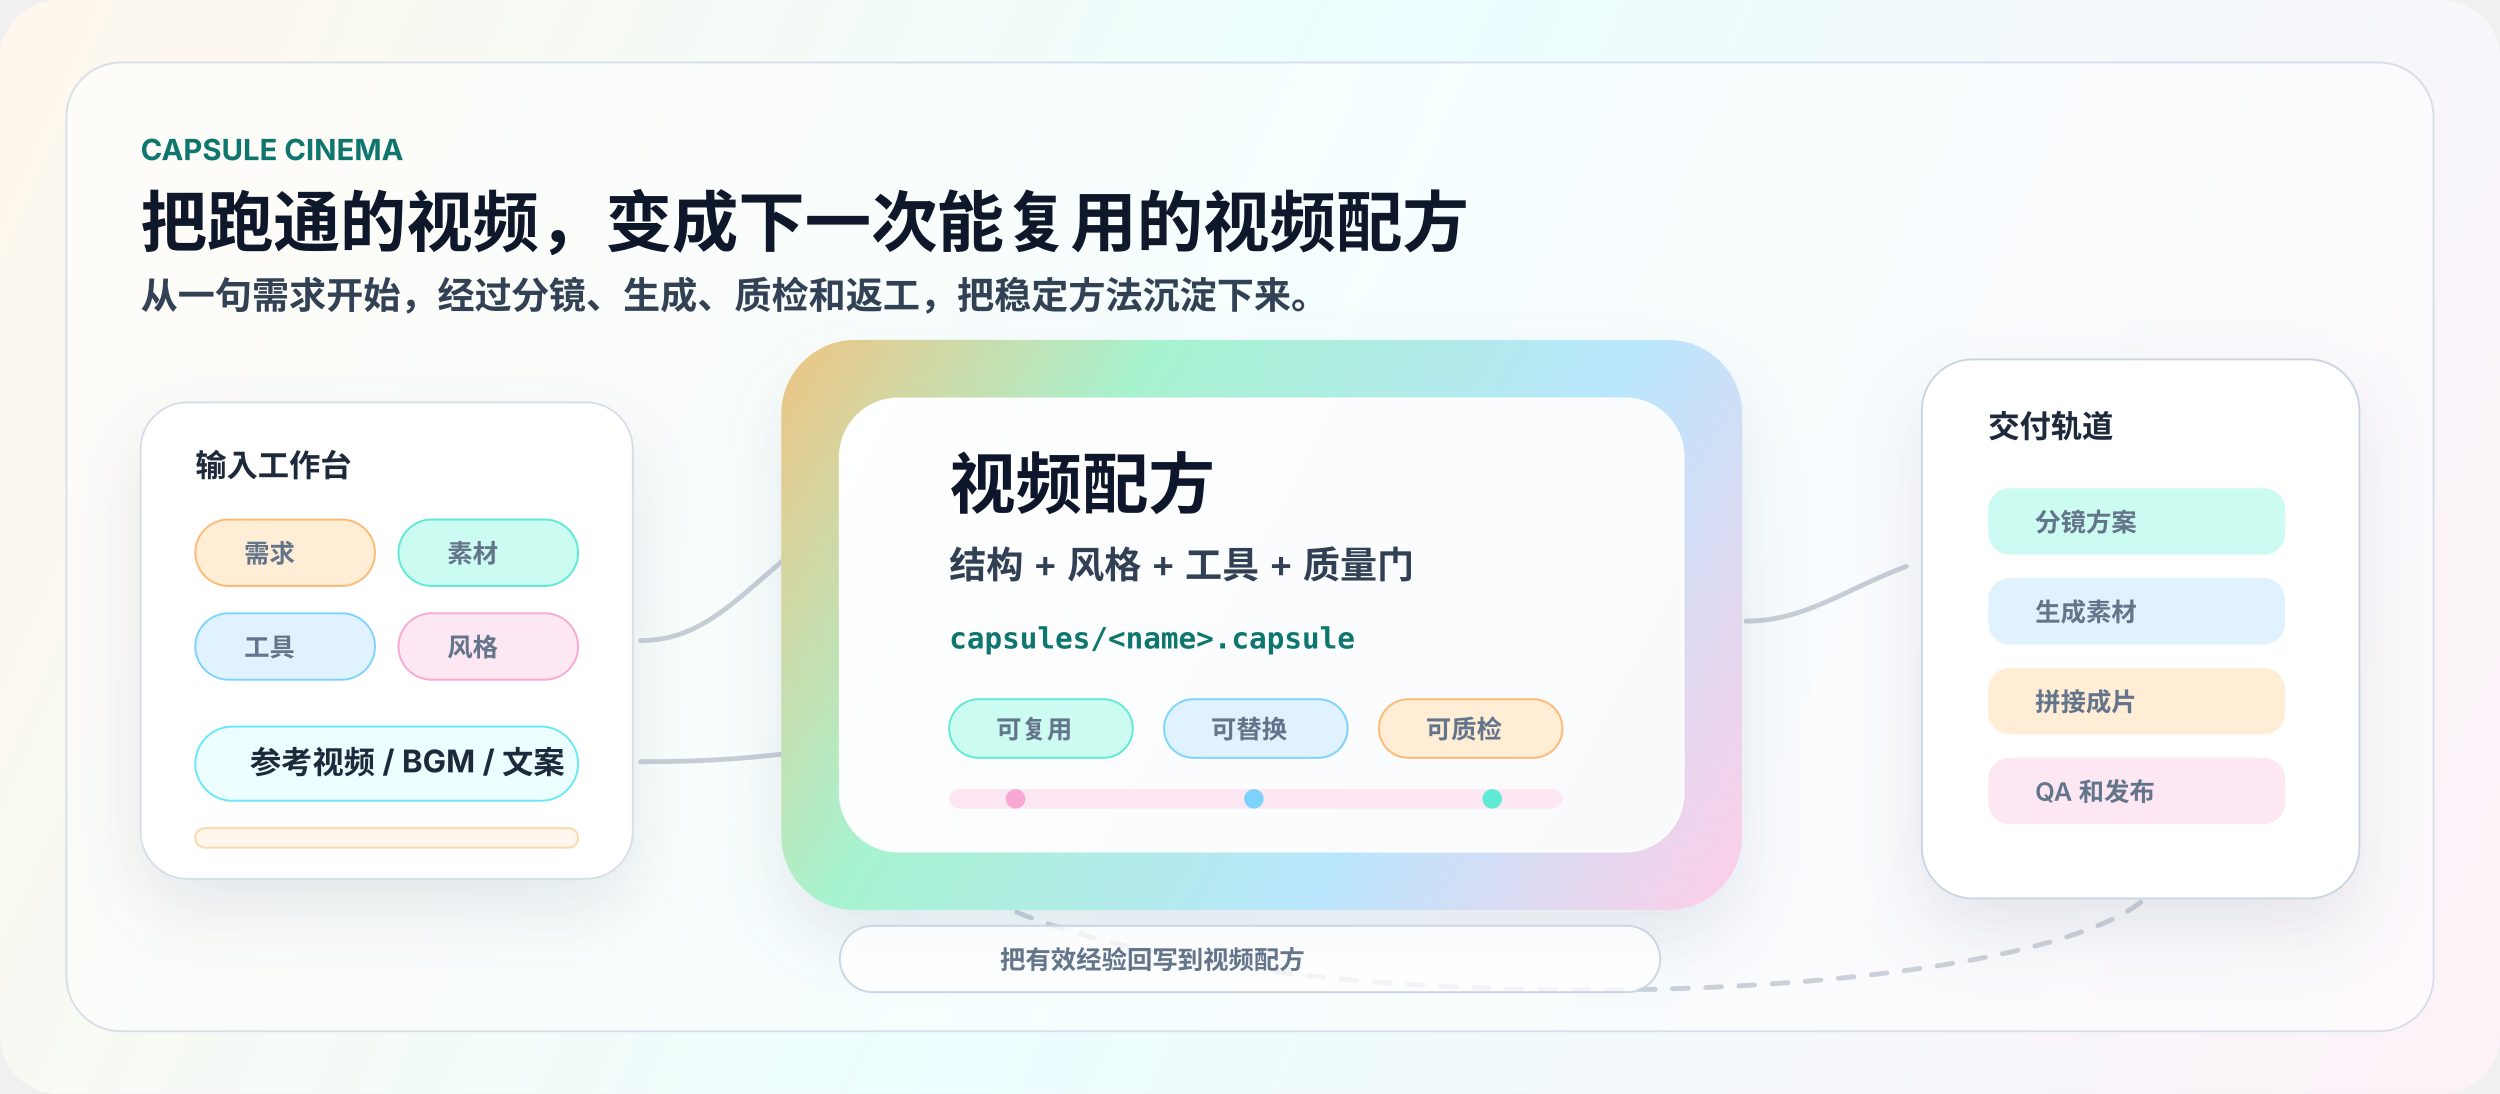
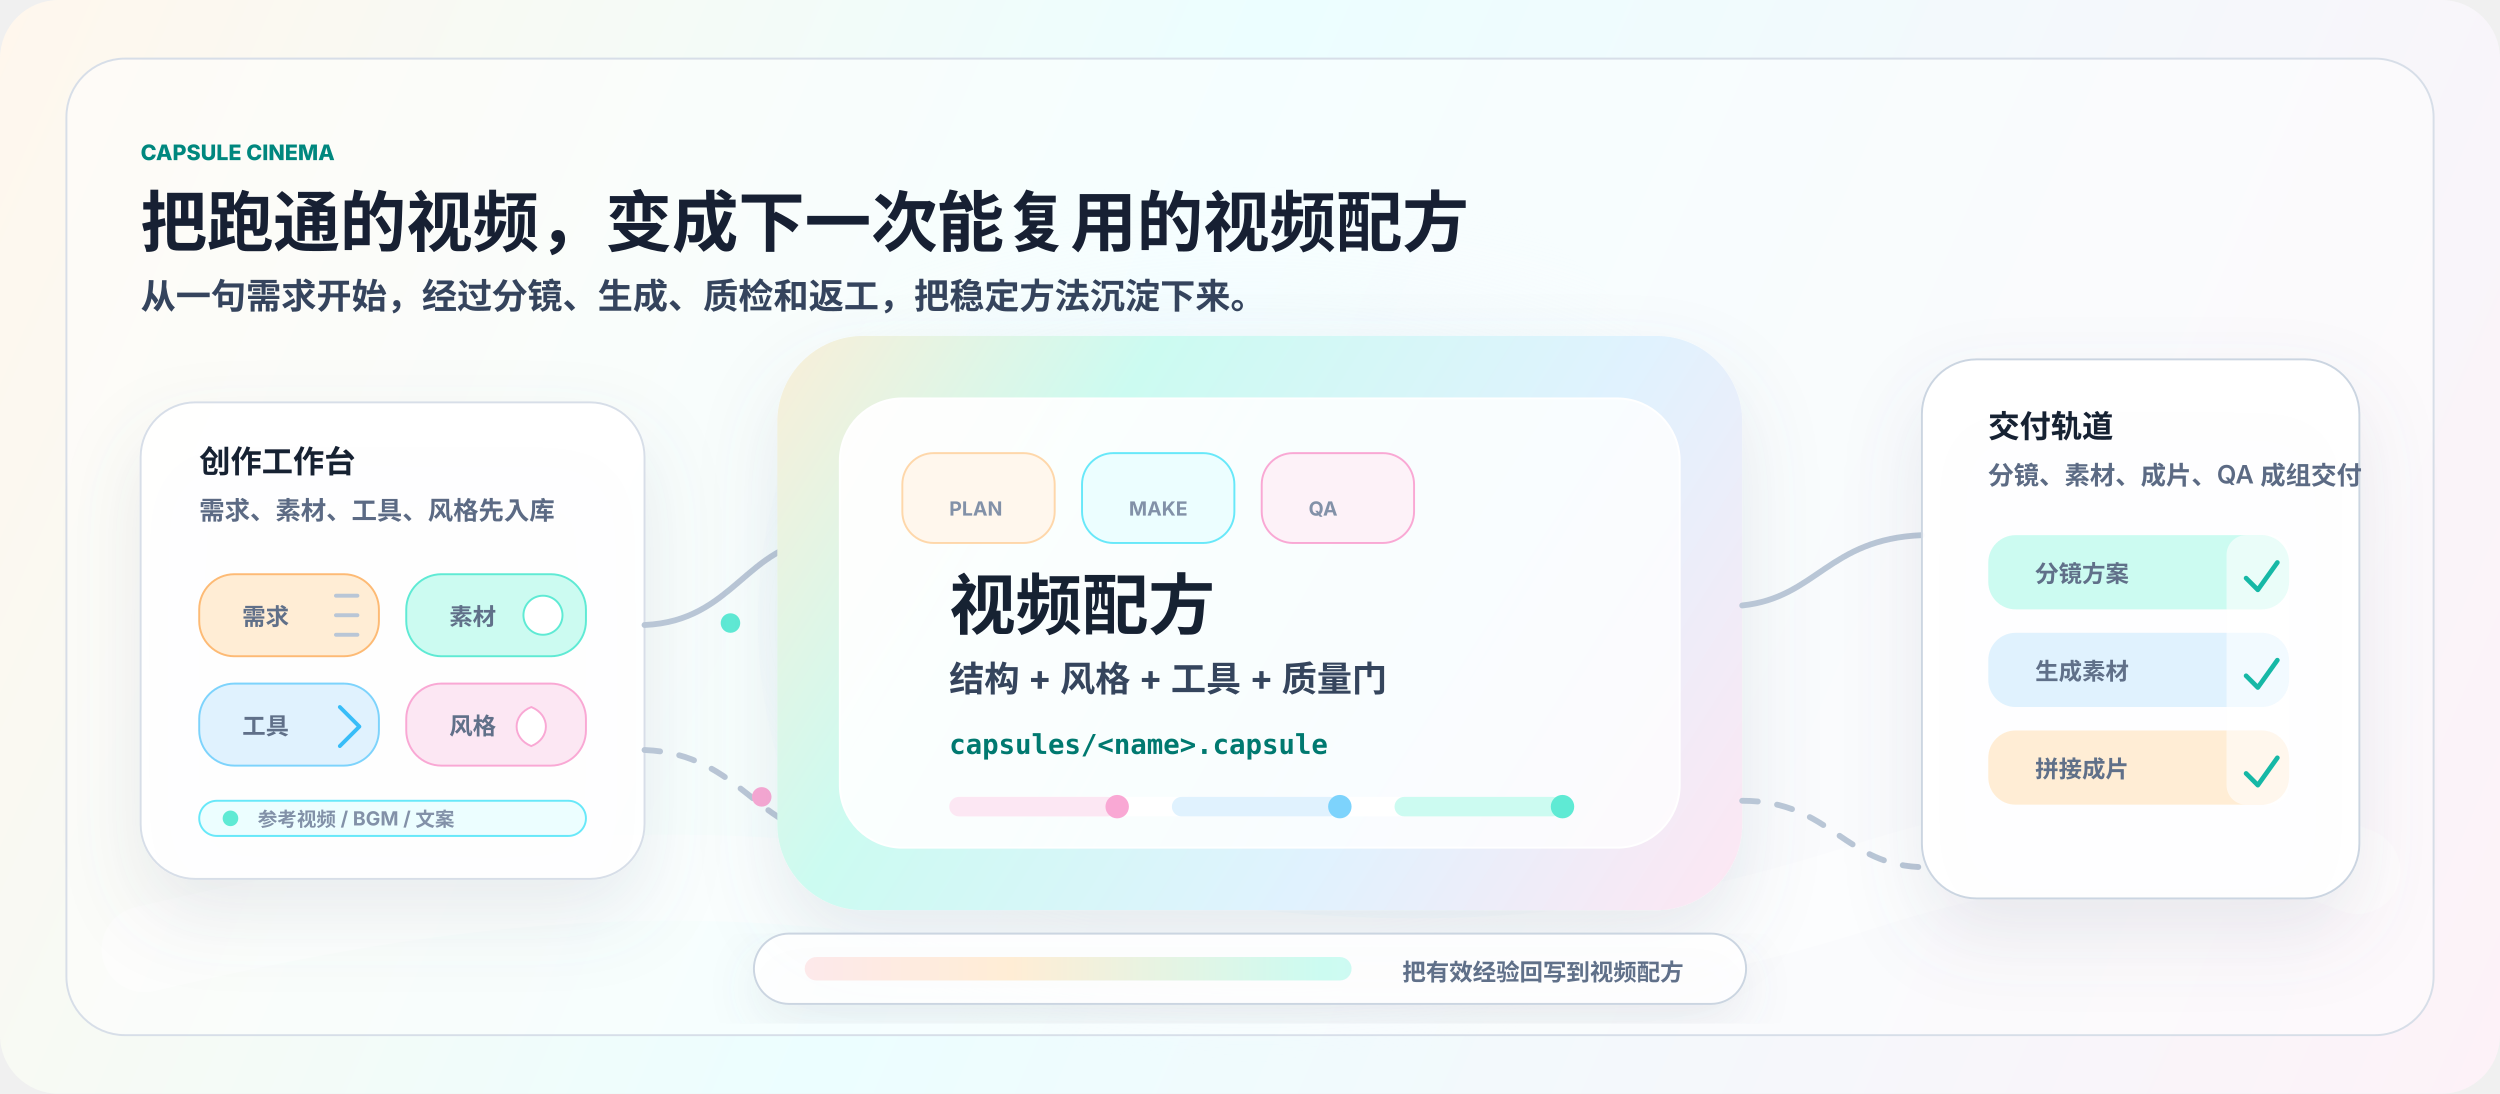
<svg xmlns="http://www.w3.org/2000/svg" width="1280" height="560" viewBox="0 0 1280 560" fill="none" role="img" aria-labelledby="title desc">
  <defs>
-     <linearGradient id="background" x1="0" y1="0" x2="1280" y2="560" gradientUnits="userSpaceOnUse">
+     <linearGradient id="bg" x1="0" y1="0" x2="1280" y2="560" gradientUnits="userSpaceOnUse">
      <stop offset="0" stop-color="#FFF7ED" />
-       <stop offset="0.48" stop-color="#ECFEFF" />
+       <stop offset="0.43" stop-color="#ECFEFF" />
      <stop offset="1" stop-color="#FDF2F8" />
    </linearGradient>
-     <linearGradient id="capsuleBody" x1="390" y1="126" x2="900" y2="430" gradientUnits="userSpaceOnUse">
-       <stop stop-color="#FDBA74" />
-       <stop offset="0.34" stop-color="#A7F3D0" />
-       <stop offset="0.7" stop-color="#BAE6FD" />
-       <stop offset="1" stop-color="#FBCFE8" />
+     <linearGradient id="capsule" x1="394" y1="138" x2="888" y2="454" gradientUnits="userSpaceOnUse">
+       <stop stop-color="#FFEDD5" />
+       <stop offset="0.32" stop-color="#CCFBF1" />
+       <stop offset="0.68" stop-color="#E0F2FE" />
+       <stop offset="1" stop-color="#FCE7F3" />
    </linearGradient>
-     <linearGradient id="glass" x1="424" y1="164" x2="862" y2="396" gradientUnits="userSpaceOnUse">
-       <stop stop-color="#FFFFFF" />
-       <stop offset="1" stop-color="#F8FAFC" />
+     <linearGradient id="glass" x1="430" y1="178" x2="850" y2="420" gradientUnits="userSpaceOnUse">
+       <stop stop-color="#FFFFFF" stop-opacity="0.96" />
+       <stop offset="1" stop-color="#FFFFFF" stop-opacity="0.76" />
    </linearGradient>
-     <filter id="shadow" x="-15%" y="-20%" width="130%" height="140%" color-interpolation-filters="sRGB">
-       <feDropShadow dx="0" dy="16" stdDeviation="18" flood-color="#64748B" flood-opacity="0.16" />
+     <linearGradient id="rail" x1="370" y1="478" x2="898" y2="478" gradientUnits="userSpaceOnUse">
+       <stop stop-color="#FCE7F3" />
+       <stop offset="0.28" stop-color="#FFEDD5" />
+       <stop offset="0.58" stop-color="#CCFBF1" />
+       <stop offset="1" stop-color="#E0F2FE" />
+     </linearGradient>
+     <radialGradient id="halo" cx="0" cy="0" r="1" gradientUnits="userSpaceOnUse" gradientTransform="translate(642 318) rotate(90) scale(230 390)">
+       <stop stop-color="#CCFBF1" stop-opacity="0.45" />
+       <stop offset="0.58" stop-color="#E0F2FE" stop-opacity="0.22" />
+       <stop offset="1" stop-color="#FFFFFF" stop-opacity="0" />
+     </radialGradient>
+     <filter id="shadow" x="-18%" y="-24%" width="136%" height="148%" color-interpolation-filters="sRGB">
+       <feDropShadow dx="0" dy="18" stdDeviation="20" flood-color="#64748B" flood-opacity="0.14" />
+     </filter>
+     <filter id="softShadow" x="-20%" y="-28%" width="140%" height="156%" color-interpolation-filters="sRGB">
+       <feDropShadow dx="0" dy="10" stdDeviation="12" flood-color="#64748B" flood-opacity="0.12" />
    </filter>
    <style>
-       .eyebrow { font: 700 15px -apple-system, BlinkMacSystemFont, "Segoe UI", sans-serif; fill: #0F766E; }
-       .title { font: 750 34px -apple-system, BlinkMacSystemFont, "Segoe UI", sans-serif; fill: #0F172A; }
-       .body { font: 600 19px -apple-system, BlinkMacSystemFont, "Segoe UI", sans-serif; fill: #334155; }
-       .label { font: 700 16px -apple-system, BlinkMacSystemFont, "Segoe UI", sans-serif; fill: #1E293B; }
-       .tiny { font: 600 13px -apple-system, BlinkMacSystemFont, "Segoe UI", sans-serif; fill: #64748B; }
-       .code { font: 700 15px ui-monospace, SFMono-Regular, Menlo, monospace; fill: #0F766E; }
-       .line { stroke: #64748B; stroke-opacity: 0.34; stroke-width: 2.5; stroke-linecap: round; }
-       .dash { stroke: #64748B; stroke-opacity: 0.32; stroke-width: 2.5; stroke-linecap: round; stroke-dasharray: 8 9; }
+       .title{font:800 34px -apple-system,BlinkMacSystemFont,"Segoe UI",sans-serif;fill:#172033}
+       .subtitle{font:700 18px -apple-system,BlinkMacSystemFont,"Segoe UI",sans-serif;fill:#35445D}
+       .label{font:700 16px -apple-system,BlinkMacSystemFont,"Segoe UI",sans-serif;fill:#172033}
+       .body{font:600 13px -apple-system,BlinkMacSystemFont,"Segoe UI",sans-serif;fill:#5B6B84}
+       .tiny{font:700 12px -apple-system,BlinkMacSystemFont,"Segoe UI",sans-serif;fill:#607089}
+       .code{font:800 14px ui-monospace,SFMono-Regular,Menlo,monospace;fill:#00796F}
+       .micro{font:700 10px -apple-system,BlinkMacSystemFont,"Segoe UI",sans-serif;fill:#8291A8}
+       .eyebrow{font:800 11px -apple-system,BlinkMacSystemFont,"Segoe UI",sans-serif;fill:#00877E}
+       .stroke{stroke:#B9C6D6;stroke-width:2;stroke-linecap:round}
    </style>
  </defs>
-   <rect width="1280" height="560" rx="30" fill="url(#background)" />
-   <rect x="34" y="32" width="1212" height="496" rx="28" fill="#FFFFFF" fill-opacity="0.54" stroke="#CBD5E1" stroke-opacity="0.72" />
+   <rect width="1280" height="560" rx="30" fill="url(#bg)" />
+   <rect x="34" y="30" width="1212" height="500" rx="30" fill="#FFFFFF" fill-opacity="0.48" stroke="#D7DEE8" />
+   <circle cx="638" cy="318" r="250" fill="url(#halo)" />
+   <path d="M74 486C260 442 382 438 544 472C699 504 816 498 954 454C1056 421 1144 420 1207 446" stroke="#FFFFFF" stroke-width="44" stroke-opacity="0.42" stroke-linecap="round" />
  <text x="72" y="82" class="eyebrow">CAPSULE CINEMA</text>
  <text x="72" y="126" class="title">把跑通的视频，变成下一次能复用的视频配方</text>
-   <text x="72" y="158" class="body">从一句需求开始，经过分镜、生成、质检和返工，把稳定方法沉淀下来。</text>
-   <g filter="url(#shadow)">
-     <rect x="72" y="206" width="252" height="244" rx="24" fill="#FFFFFF" stroke="#D7DEE8" />
-     <text x="100" y="244" class="label">输入工作台</text>
-     <rect x="100" y="266" width="92" height="34" rx="17" fill="#FFEDD5" stroke="#FDBA74" />
-     <text x="125" y="288" class="tiny">需求</text>
-     <rect x="204" y="266" width="92" height="34" rx="17" fill="#CCFBF1" stroke="#5EEAD4" />
-     <text x="229" y="288" class="tiny">素材</text>
-     <rect x="100" y="314" width="92" height="34" rx="17" fill="#E0F2FE" stroke="#7DD3FC" />
-     <text x="125" y="336" class="tiny">工具</text>
-     <rect x="204" y="314" width="92" height="34" rx="17" fill="#FCE7F3" stroke="#F9A8D4" />
-     <text x="229" y="336" class="tiny">风格</text>
-     <rect x="100" y="372" width="196" height="38" rx="19" fill="#ECFEFF" stroke="#67E8F9" />
-     <text x="128" y="396" class="label">参考视频 / BGM / 文案</text>
-     <rect x="100" y="424" width="196" height="10" rx="5" fill="#FFF7ED" stroke="#FED7AA" />
+   <text x="72" y="158" class="subtitle">从一句需求开始，经过分镜、生成、质检和返工，把稳定方法沉淀下来。</text>
+   <g id="assetShelf" filter="url(#shadow)">
+     <rect x="72" y="206" width="258" height="244" rx="28" fill="#FFFFFF" fill-opacity="0.92" stroke="#D7DEE8" />
+     <text x="102" y="242" class="label">创作工作台</text>
+     <text x="102" y="266" class="body">需求、素材、工具、风格先入库</text>
+     <rect x="102" y="294" width="92" height="42" rx="18" fill="#FFEDD5" stroke="#FDBA74" />
+     <text x="124" y="320" class="tiny">需求</text>
+     <path d="M172 305h11M172 315h11M172 325h11" class="stroke" stroke-width="1.6" />
+     <rect x="208" y="294" width="92" height="42" rx="18" fill="#CCFBF1" stroke="#5EEAD4" />
+     <text x="230" y="320" class="tiny">素材</text>
+     <circle cx="278" cy="315" r="10" fill="#FFFFFF" stroke="#5EEAD4" />
+     <rect x="102" y="350" width="92" height="42" rx="18" fill="#E0F2FE" stroke="#7DD3FC" />
+     <text x="124" y="376" class="tiny">工具</text>
+     <path d="M174 362l10 10-10 10" stroke="#38BDF8" stroke-width="2" stroke-linecap="round" stroke-linejoin="round" />
+     <rect x="208" y="350" width="92" height="42" rx="18" fill="#FCE7F3" stroke="#F9A8D4" />
+     <text x="230" y="376" class="tiny">风格</text>
+     <path d="M272 362c10 4 10 16 0 20c-10-4-10-16 0-20z" fill="#FFFFFF" stroke="#F9A8D4" />
+     <rect x="102" y="410" width="198" height="18" rx="9" fill="#ECFEFF" stroke="#67E8F9" />
+     <circle cx="118" cy="419" r="4" fill="#5EEAD4" />
+     <text x="132" y="423" class="micro">参考视频 / BGM / 文案</text>
  </g>
-   <path d="M328 328 C358 328 376 308 402 286" class="line" />
-   <path d="M328 390 C366 390 386 388 418 384" class="line" />
-   <g filter="url(#shadow)">
-     <rect x="400" y="174" width="492" height="292" rx="38" fill="url(#capsuleBody)" />
-     <rect x="430" y="204" width="432" height="232" rx="30" fill="url(#glass)" stroke="#FFFFFF" stroke-opacity="0.92" />
-     <text x="486" y="260" class="title">视频配方</text>
-     <text x="486" y="296" class="body">结构 + 风格 + 工具 + 质量门</text>
-     <text x="486" y="332" class="code">capsules/&lt;name&gt;.capsule</text>
-     <rect x="486" y="358" width="94" height="30" rx="15" fill="#CCFBF1" stroke="#5EEAD4" />
-     <text x="510" y="378" class="tiny">可复用</text>
-     <rect x="596" y="358" width="94" height="30" rx="15" fill="#E0F2FE" stroke="#7DD3FC" />
-     <text x="620" y="378" class="tiny">可替换</text>
-     <rect x="706" y="358" width="94" height="30" rx="15" fill="#FFEDD5" stroke="#FDBA74" />
-     <text x="730" y="378" class="tiny">可质检</text>
-     <rect x="486" y="404" width="314" height="10" rx="5" fill="#FCE7F3" />
-     <circle cx="520" cy="409" r="5" fill="#F9A8D4" />
-     <circle cx="642" cy="409" r="5" fill="#7DD3FC" />
-     <circle cx="764" cy="409" r="5" fill="#5EEAD4" />
+   <path d="M330 320C376 318 382 278 422 276" stroke="#B9C6D6" stroke-width="3" stroke-linecap="round" />
+   <path d="M330 384C380 386 388 428 430 428" stroke="#B9C6D6" stroke-width="3" stroke-linecap="round" stroke-dasharray="8 10" />
+   <circle cx="374" cy="319" r="5" fill="#5EEAD4" />
+   <circle cx="390" cy="408" r="5" fill="#F9A8D4" />
+   <g id="timelineConsole" filter="url(#shadow)">
+     <rect x="398" y="172" width="494" height="294" rx="44" fill="url(#capsule)" />
+     <rect x="430" y="204" width="430" height="230" rx="32" fill="url(#glass)" stroke="#FFFFFF" />
+     <rect x="462" y="232" width="78" height="46" rx="16" fill="#FFF7ED" stroke="#FED7AA" />
+     <rect x="554" y="232" width="78" height="46" rx="16" fill="#ECFEFF" stroke="#67E8F9" />
+     <rect x="646" y="232" width="78" height="46" rx="16" fill="#FDF2F8" stroke="#F9A8D4" />
+     <text x="486" y="264" class="micro">PLAN</text>
+     <text x="578" y="264" class="micro">MAKE</text>
+     <text x="670" y="264" class="micro">QA</text>
+     <text x="486" y="322" class="title">视频配方</text>
+     <text x="486" y="354" class="subtitle">结构 + 风格 + 工具 + 质量门</text>
+     <text x="486" y="386" class="code">capsules/&lt;name&gt;.capsule</text>
+     <rect x="486" y="408" width="314" height="10" rx="5" fill="#FFFFFF" />
+     <rect x="486" y="408" width="86" height="10" rx="5" fill="#FCE7F3" />
+     <rect x="600" y="408" width="86" height="10" rx="5" fill="#E0F2FE" />
+     <rect x="714" y="408" width="86" height="10" rx="5" fill="#CCFBF1" />
+     <circle cx="572" cy="413" r="6" fill="#F9A8D4" />
+     <circle cx="686" cy="413" r="6" fill="#7DD3FC" />
+     <circle cx="800" cy="413" r="6" fill="#5EEAD4" />
  </g>
-   <path d="M894 318 C924 318 944 302 976 290" class="line" />
-   <g filter="url(#shadow)">
-     <rect x="984" y="184" width="224" height="276" rx="26" fill="#FFFFFF" stroke="#CBD5E1" />
+   <path d="M892 310C930 306 936 276 984 274" stroke="#B9C6D6" stroke-width="3" stroke-linecap="round" />
+   <path d="M892 410C938 410 944 444 986 444" stroke="#B9C6D6" stroke-width="3" stroke-linecap="round" stroke-dasharray="8 10" />
+   <g id="deliveryPanel" filter="url(#shadow)">
+     <rect x="984" y="184" width="224" height="276" rx="28" fill="#FFFFFF" fill-opacity="0.93" stroke="#CBD5E1" />
    <text x="1018" y="224" class="label">交付轨道</text>
-     <rect x="1018" y="250" width="152" height="34" rx="11" fill="#CCFBF1" />
-     <text x="1042" y="272" class="tiny">分镜方案</text>
-     <rect x="1018" y="296" width="152" height="34" rx="11" fill="#E0F2FE" />
-     <text x="1042" y="318" class="tiny">生成素材</text>
-     <rect x="1018" y="342" width="152" height="34" rx="11" fill="#FFEDD5" />
-     <text x="1042" y="364" class="tiny">拼接成片</text>
-     <rect x="1018" y="388" width="152" height="34" rx="11" fill="#FCE7F3" />
-     <text x="1042" y="410" class="tiny">QA 和发布</text>
+     <text x="1018" y="248" class="body">分镜、素材、成片、QA 成组交付</text>
+     <rect x="1018" y="274" width="154" height="38" rx="14" fill="#CCFBF1" />
+     <text x="1042" y="298" class="tiny">分镜方案</text>
+     <rect x="1018" y="324" width="154" height="38" rx="14" fill="#E0F2FE" />
+     <text x="1042" y="348" class="tiny">生成素材</text>
+     <rect x="1018" y="374" width="154" height="38" rx="14" fill="#FFEDD5" />
+     <text x="1042" y="398" class="tiny">拼接成片</text>
+     <rect x="1140" y="274" width="32" height="138" rx="10" fill="#FFFFFF" fill-opacity="0.58" />
+     <path d="M1150 296l6 6 10-14M1150 346l6 6 10-14M1150 396l6 6 10-14" stroke="#14B8A6" stroke-width="2.4" stroke-linecap="round" stroke-linejoin="round" />
  </g>
-   <path d="M1096 462 C1026 516 660 526 518 466" class="dash" />
-   <rect x="430" y="474" width="420" height="34" rx="17" fill="#FFFFFF" fill-opacity="0.76" stroke="#CBD5E1" />
-   <text x="512" y="496" class="tiny">把有效经验回写到视频配方</text>
+   <g id="learningRail" filter="url(#softShadow)">
+     <rect x="386" y="478" width="508" height="36" rx="18" fill="#FFFFFF" fill-opacity="0.86" stroke="#CBD5E1" />
+     <rect x="412" y="490" width="280" height="12" rx="6" fill="url(#rail)" />
+     <text x="718" y="502" class="tiny">把有效经验回写到视频配方</text>
+   </g>
</svg>
